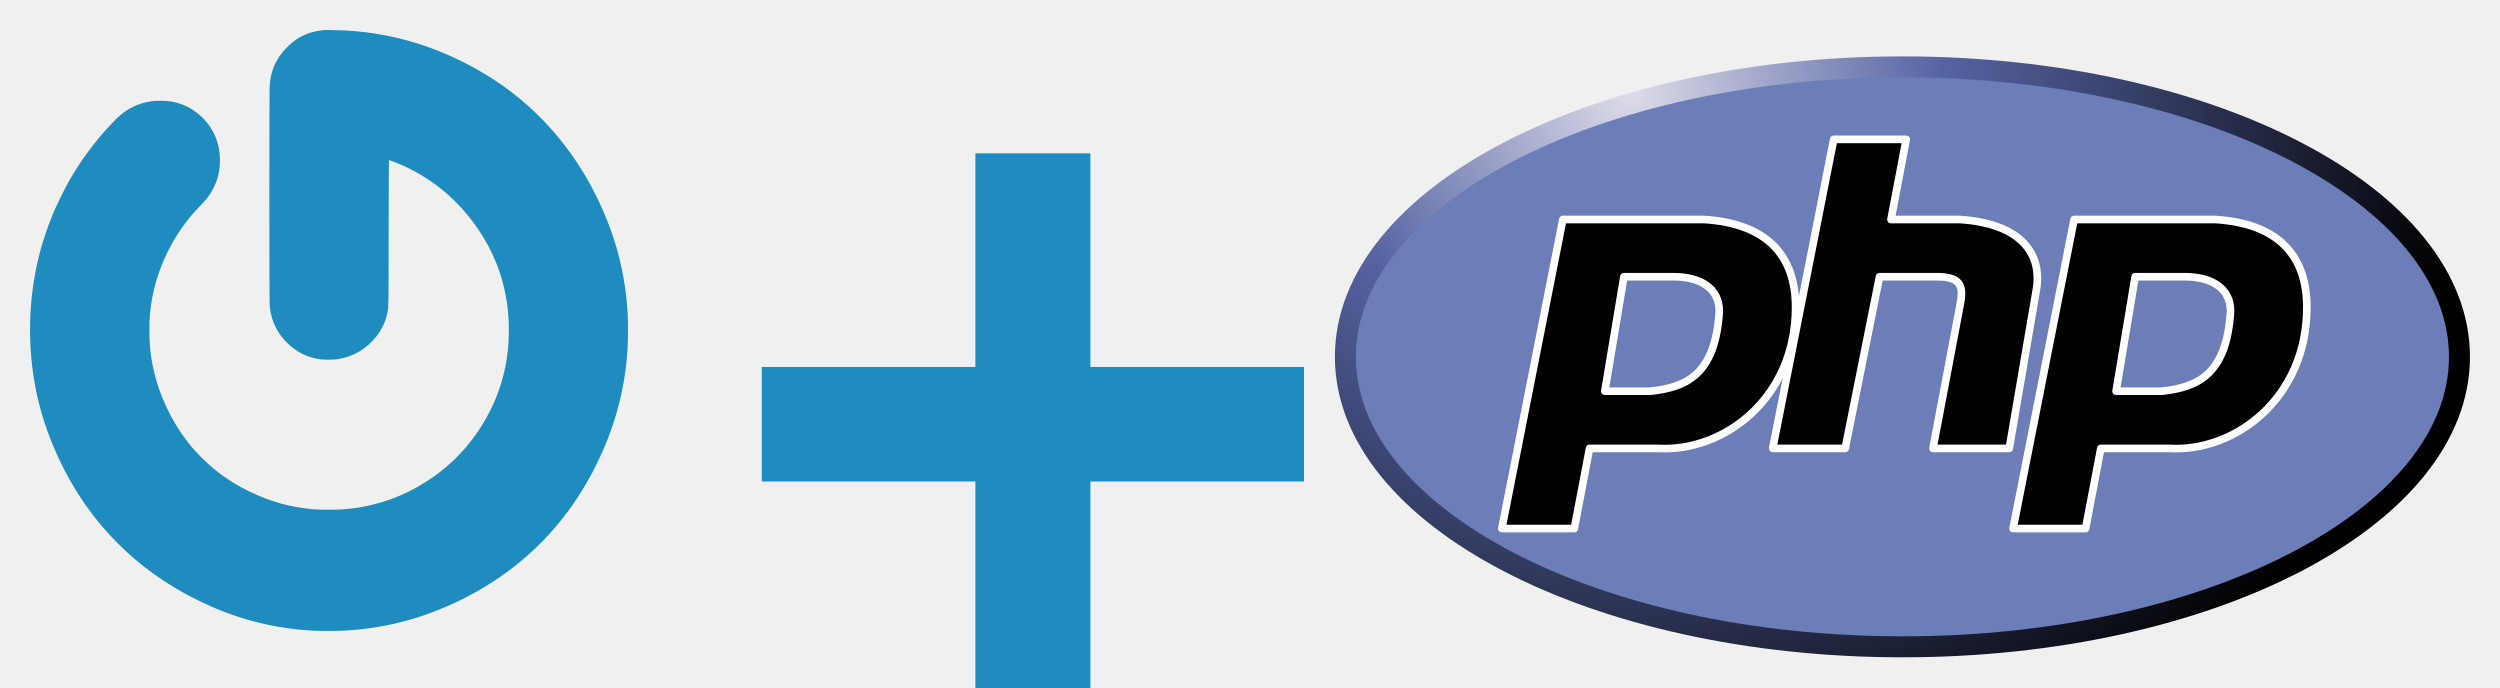
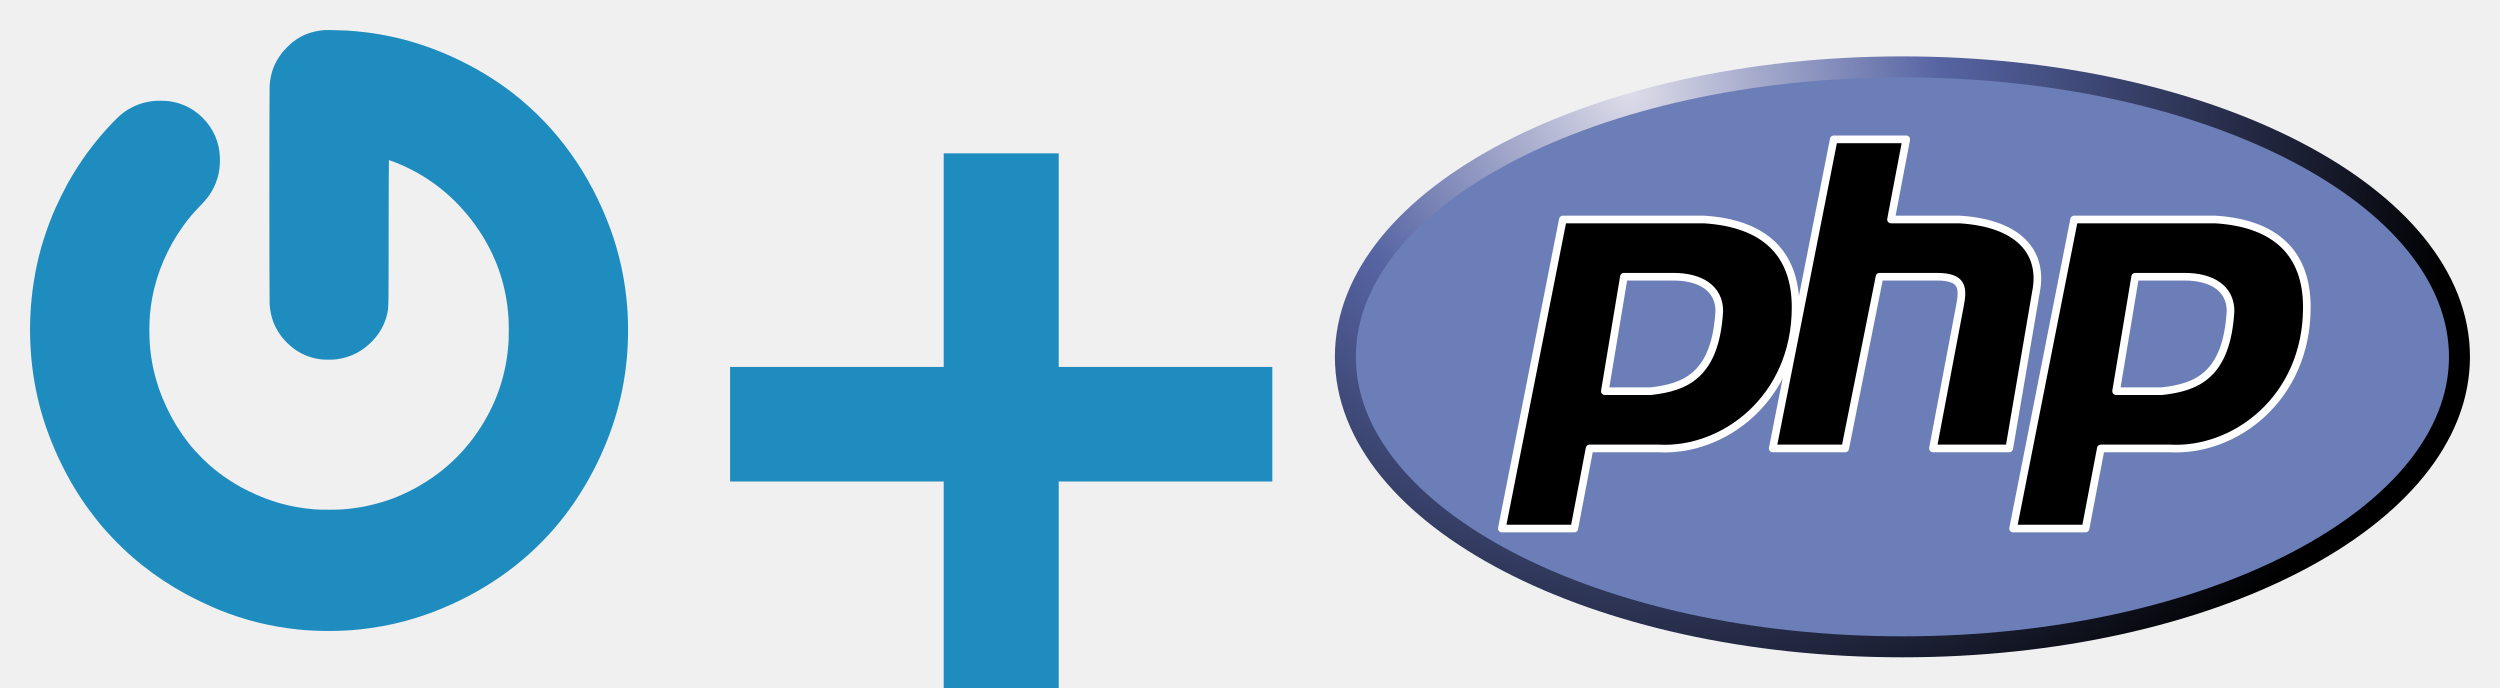
<svg xmlns="http://www.w3.org/2000/svg" xmlns:xlink="http://www.w3.org/1999/xlink" width="83.206" height="22.877" id="svg2" version="1.1">
  <defs id="defs4">
    <radialGradient gradientTransform="matrix(1.50895,0,0,1.358216,-39.02892,76.95775)" gradientUnits="userSpaceOnUse" xlink:href="#linearGradient3798" id="radialGradient3870" fy="-48.545" fx="77.914" r="146" cy="-48.545" cx="77.914" />
    <linearGradient gradientUnits="userSpaceOnUse" id="linearGradient3798" y2="84" x2="299" y1="84" x1="150">
      <stop offset="0" style="stop-color:#dddce9;stop-opacity:1" id="stop3800" />
      <stop offset="0.37" style="stop-color:#5664a3;stop-opacity:1" id="stop3802" />
      <stop offset="1" style="stop-color:#000000;stop-opacity:1" id="stop3804" />
    </linearGradient>
  </defs>
  <g id="layer1" transform="translate(-93.84135,-416.123)">
    <g id="g2989" transform="matrix(7.8178313e-4,0,0,-7.8138088e-4,88.78204,443.125)" style="fill:#1e8cbe;fill-opacity:1;stroke:none">
      <path id="path2991" d="m 20255,33274 c -545,-55 -943,-210 -1340,-524 -109,-87 -336,-315 -427,-430 -156,-197 -296,-438 -377,-650 -87,-226 -143,-498 -161,-770 -14,-225 -14,-9059 0,-9290 18,-288 64,-510 165,-790 36,-99 157,-332 233,-445 110,-164 195,-268 337,-411 400,-402 862,-633 1415,-710 172,-24 537,-24 710,0 600,83 1109,347 1530,793 332,353 542,757 630,1215 45,237 44,120 47,3376 2,1805 7,3102 12,3102 16,0 343,-127 496,-193 1368,-588 2508,-1552 3362,-2842 673,-1018 1075,-2133 1203,-3340 35,-332 42,-488 43,-870 0,-382 -8,-536 -44,-873 -129,-1222 -549,-2369 -1252,-3415 -670,-997 -1524,-1785 -2592,-2390 -256,-145 -553,-288 -885,-427 -487,-204 -1231,-404 -1750,-469 -41,-6 -127,-17 -191,-25 -290,-38 -517,-50 -959,-50 -330,0 -483,4 -632,17 -1003,88 -1870,331 -2773,777 -273,135 -349,176 -560,302 -675,405 -1209,847 -1754,1453 -341,378 -707,908 -988,1430 -107,199 -297,604 -368,785 -121,309 -181,480 -250,715 -210,718 -305,1390 -305,2165 0,515 35,907 124,1395 193,1053 662,2139 1315,3045 234,326 426,552 731,865 236,242 365,406 494,628 125,215 225,471 280,718 79,355 81,789 6,1155 -128,622 -515,1190 -1060,1556 -305,204 -642,333 -1023,390 -195,29 -571,32 -762,5 -286,-40 -540,-115 -771,-226 -338,-163 -566,-337 -897,-685 -414,-435 -726,-807 -1097,-1311 -230,-311 -582,-860 -770,-1200 -19,-33 -65,-116 -103,-185 -104,-188 -363,-717 -470,-960 -386,-876 -678,-1810 -846,-2710 -42,-226 -51,-281 -75,-435 -268,-1729 -188,-3520 230,-5180 376,-1488 1080,-3025 1969,-4295 199,-285 549,-739 729,-945 572,-655 1099,-1162 1722,-1657 552,-438 1156,-837 1799,-1190 417,-229 1042,-526 1465,-696 1076,-433 2151,-700 3329,-827 786,-85 1816,-85 2621,0 640,68 1330,193 1875,340 55,14 123,32 150,40 290,76 812,248 1150,378 2053,791 3792,1998 5148,3574 1122,1302 2031,2959 2557,4658 244,789 401,1555 490,2390 79,733 91,1588 34,2350 -85,1139 -334,2293 -721,3345 -864,2345 -2274,4308 -4133,5757 -1248,972 -2802,1762 -4341,2207 -455,131 -775,206 -1314,305 -380,70 -941,136 -1420,166 -235,15 -903,28 -990,19 z" style="fill:#1e8cbe;fill-opacity:1" />
    </g>
    <g id="g3019" transform="matrix(0.1269841,0,0,0.1269841,138.111,417.841)">
      <ellipse style="fill:#6c7eb7;stroke:url(#radialGradient3870);stroke-width:5.5" id="ellipse3860" ry="76" rx="146" cy="80" cx="150" d="m 296,80 c 0,41.974 -65.366,76 -146,76 C 69.366,156 4,121.974 4,80 4,38.026 69.366,4 150,4 230.634,4 296,38.026 296,80 z" />
      <path style="fill-rule:evenodd;stroke:#ffffff;stroke-width:2;stroke-linejoin:round" id="p" d="m 45,125 16,-81 37,0 c 16,1 24,9 24,23 0,24 -19,38 -36,37 l -18,0 -4,21 -19,0 z m 27,-36 5,-30 13,0 c 7,0 12,3 12,9 -1,17 -9,20 -18,21 l -12,0 z" />
      <path style="stroke:#ffffff;stroke-width:2;stroke-linejoin:round" id="h" d="m 116,104 16,-81 19,0 -4,21 18,0 c 16,1 22,9 20,19 l -7,41 -20,0 7,-37 c 1,-5 1,-8 -6,-8 l -15,0 -9,45 -19,0 z" />
      <use xlink:href="#p" id="p2" transform="translate(134,0)" x="0" y="0" width="1" height="1" />
    </g>
-     <text xml:space="preserve" style="font-size:40px;font-style:normal;font-variant:normal;font-weight:bold;font-stretch:normal;line-height:125%;letter-spacing:0px;word-spacing:0px;fill:#1e8cbe;fill-opacity:1;stroke:none;font-family:Comic Sans MS;-inkscape-font-specification:Comic Sans MS Bold" x="115.071" y="439.837" id="text3766">
-       <tspan id="tspan3768" x="115.071" y="439.837" style="font-style:normal;font-variant:normal;font-weight:bold;font-stretch:normal;fill:#1e8cbe;fill-opacity:1;font-family:Comic Sans MS;-inkscape-font-specification:Comic Sans MS Bold">+</tspan>
+     <text xml:space="preserve" style="font-size:40px;font-style:normal;font-variant:normal;font-weight:bold;font-stretch:normal;line-height:125%;letter-spacing:0px;word-spacing:0px;fill:#1e8cbe;fill-opacity:1;stroke:none;font-family:Comic Sans MS;-inkscape-font-specification:Comic Sans MS Bold" x="114.017" y="439.837" id="text3766">
+       <tspan id="tspan3768" x="114.017" y="439.837" style="font-style:normal;font-variant:normal;font-weight:bold;font-stretch:normal;fill:#1e8cbe;fill-opacity:1;font-family:Comic Sans MS;-inkscape-font-specification:Comic Sans MS Bold">+</tspan>
    </text>
  </g>
</svg>
